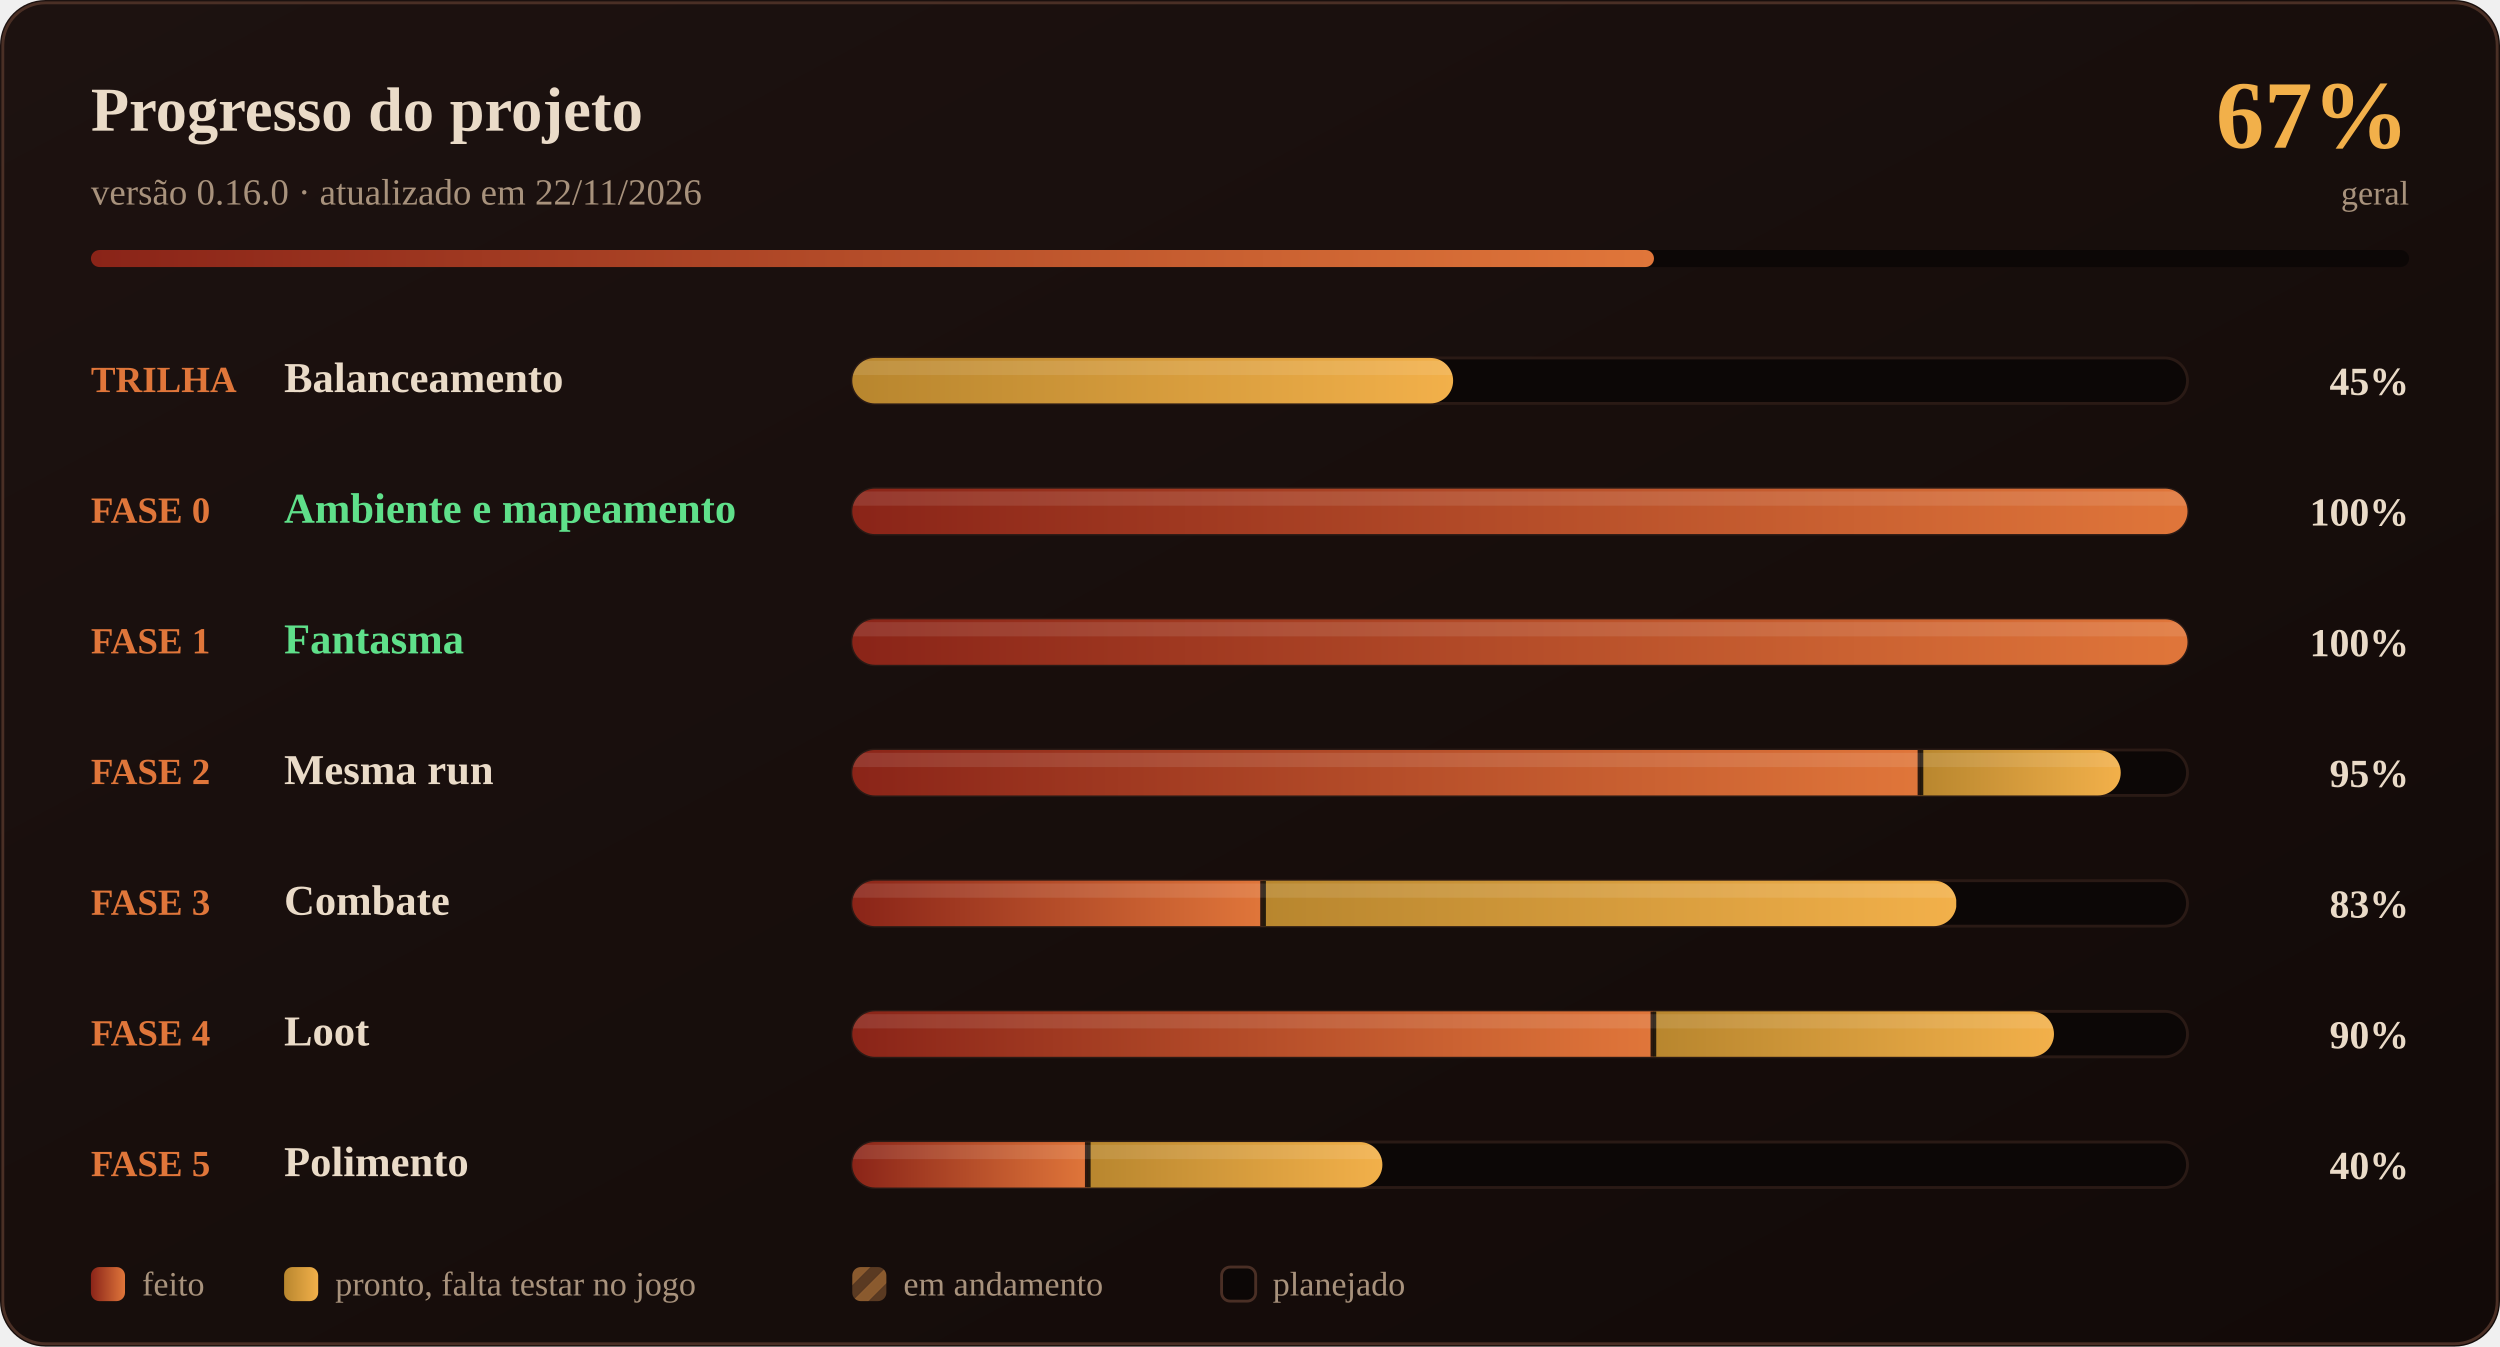
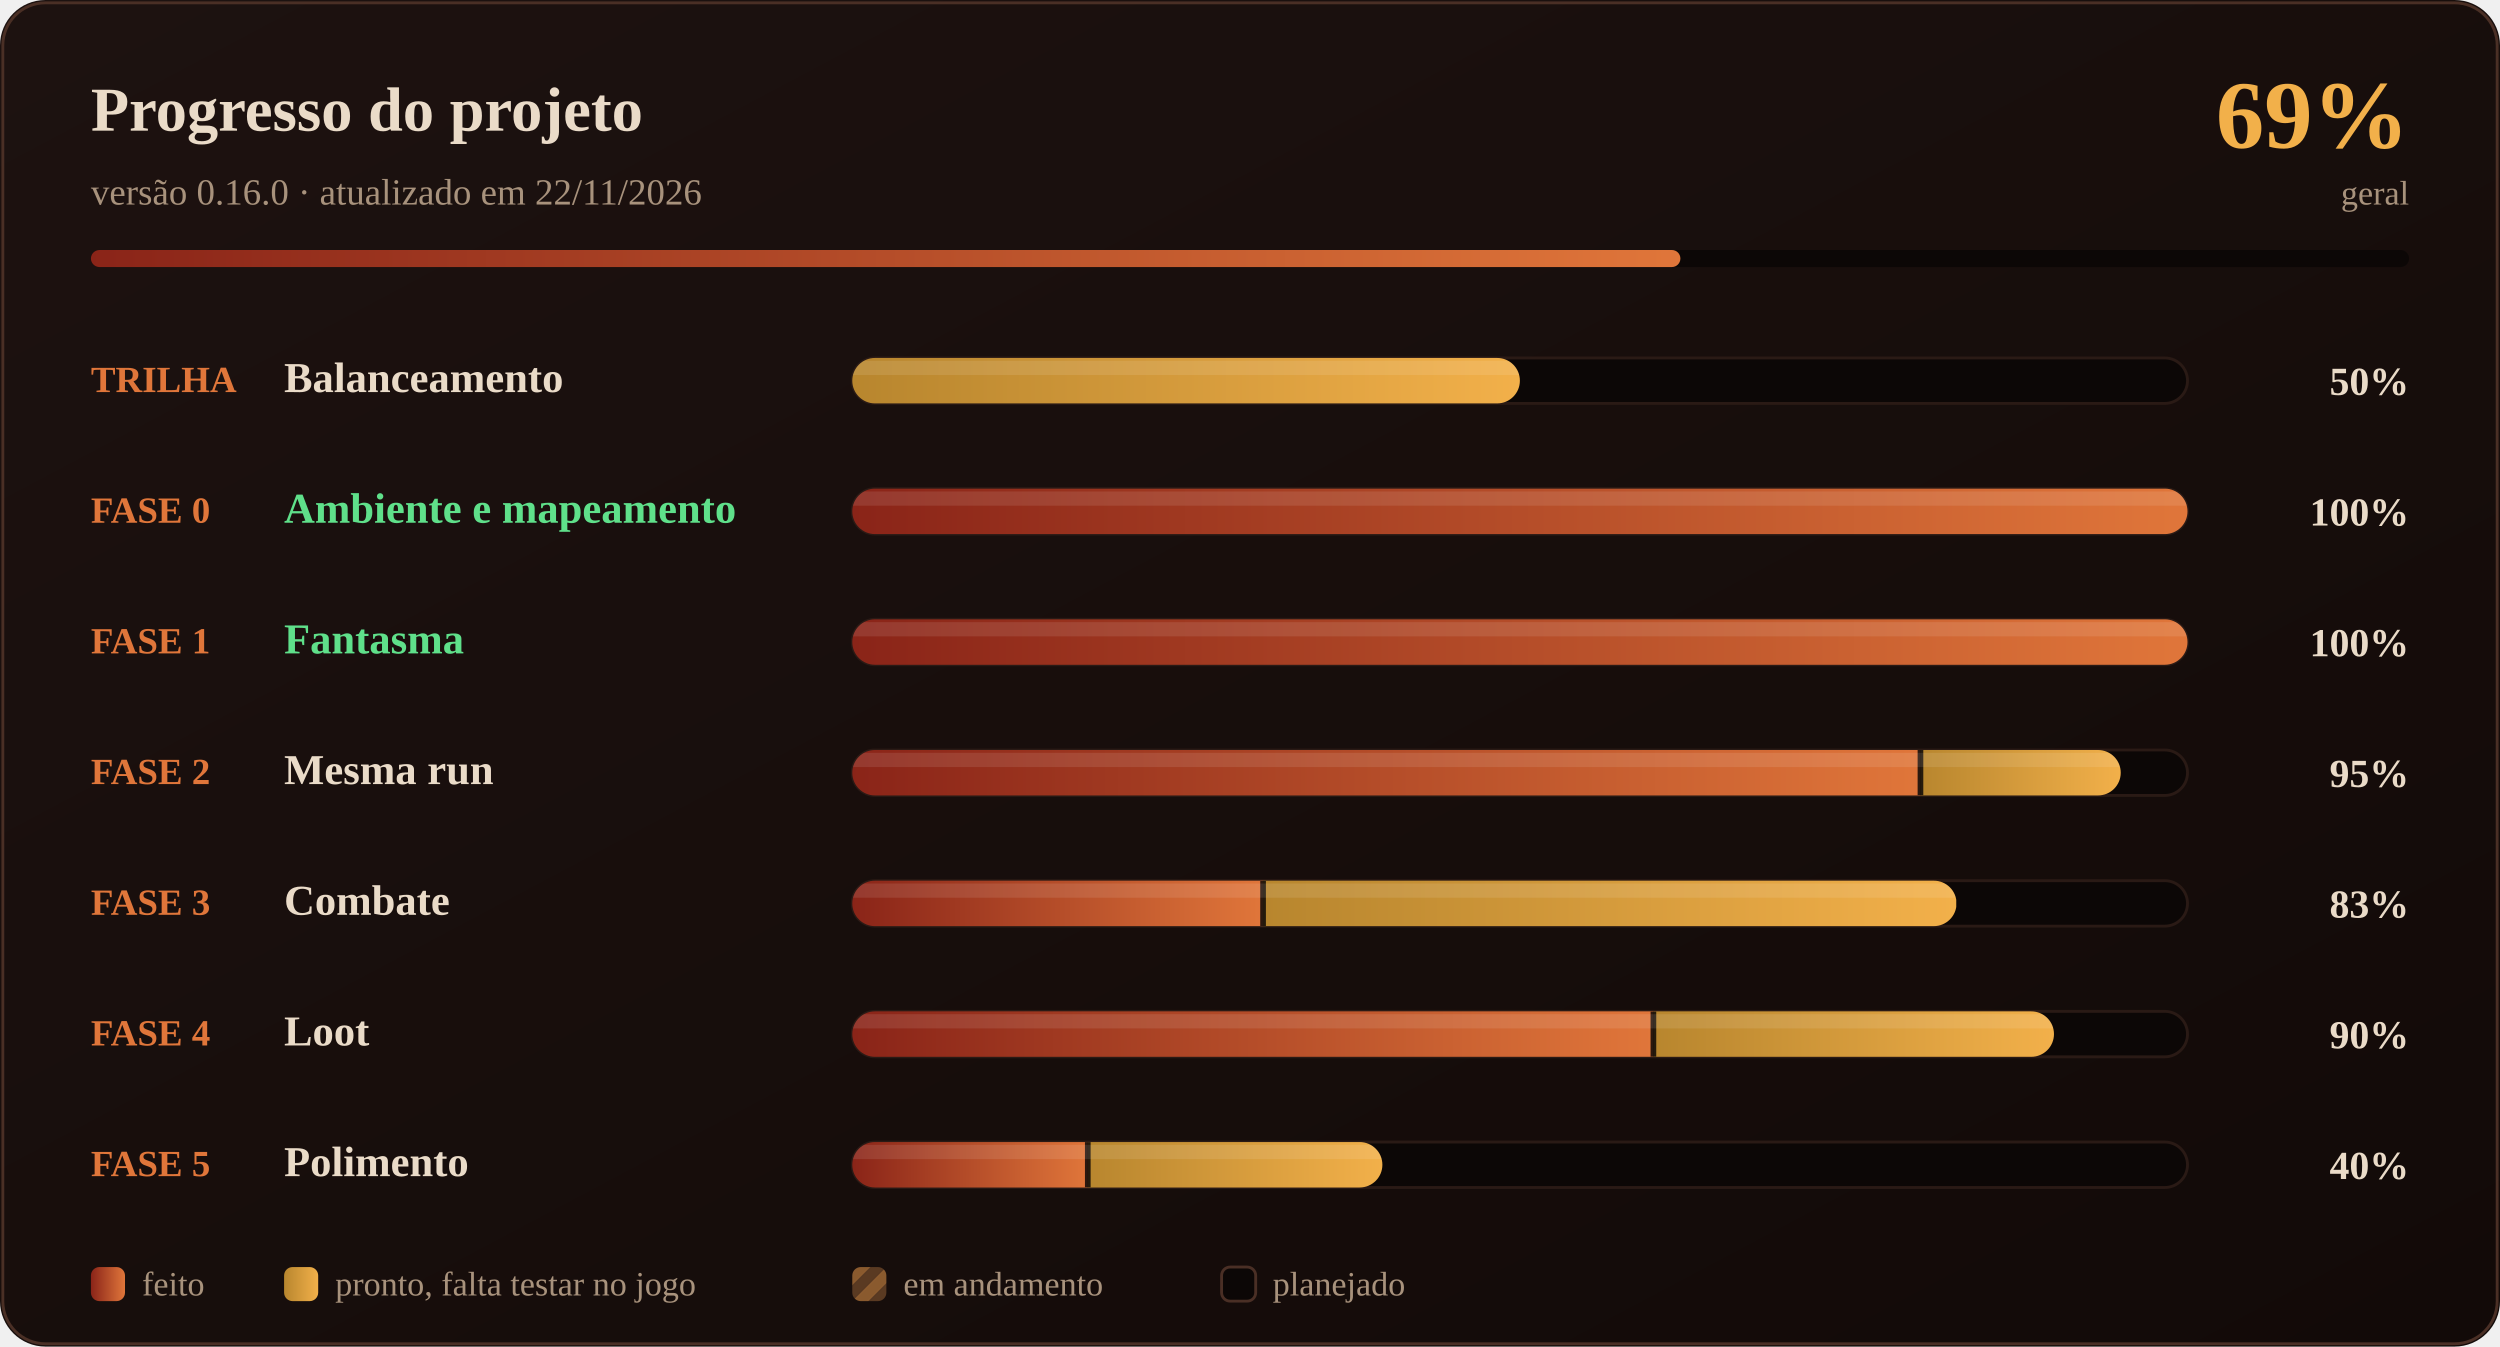
<svg xmlns="http://www.w3.org/2000/svg" width="880" height="474" viewBox="0 0 880 474" font-family="Georgia, 'Times New Roman', serif">
  <defs>
    <linearGradient id="fundo" x1="0" y1="0" x2="1" y2="1">
      <stop offset="0" stop-color="#1d1210" />
      <stop offset="1" stop-color="#120a08" />
    </linearGradient>
    <linearGradient id="fogo" x1="0" y1="0" x2="1" y2="0">
      <stop offset="0" stop-color="#8a2418" />
      <stop offset="1" stop-color="#e0763a" />
    </linearGradient>
    <linearGradient id="teste" x1="0" y1="0" x2="1" y2="0">
      <stop offset="0" stop-color="#b8862e" />
      <stop offset="1" stop-color="#f2b04a" />
    </linearGradient>
    <pattern id="andamento" width="8" height="8" patternUnits="userSpaceOnUse" patternTransform="rotate(45)">
      <rect width="8" height="8" fill="#5a3a22" />
      <rect width="4" height="8" fill="#8a5a2e" />
    </pattern>
  </defs>
  <rect width="880" height="474" rx="16" fill="url(#fundo)" />
  <rect x="1" y="1" width="878" height="472" rx="15" fill="none" stroke="#4a2f25" />
  <text x="32" y="46" fill="#eadbc8" font-size="22" font-weight="700">Progresso do projeto</text>
  <text x="32" y="72" fill="#a8927c" font-size="13">versão 0.16.0 · atualizado em 22/11/2026</text>
-   <text x="848" y="52" fill="#f2b04a" font-size="34" font-weight="800" text-anchor="end">67%</text>
+   <text x="848" y="52" fill="#f2b04a" font-size="34" font-weight="800" text-anchor="end">69%</text>
  <text x="848" y="72" fill="#a8927c" font-size="12" text-anchor="end">geral</text>
  <rect x="32" y="88" width="816" height="6" rx="3" fill="#0c0706" />
-   <rect x="32" y="88" width="550.2" height="6" rx="3" fill="url(#fogo)" />
+   <rect x="32" y="88" width="559.5" height="6" rx="3" fill="url(#fogo)" />
  <text x="32" y="138" fill="#e0763a" font-size="13" font-weight="700">TRILHA</text>
  <text x="100" y="138" fill="#eadbc8" font-size="15" font-weight="600">Balanceamento</text>
  <rect x="300" y="126" width="470" height="16" rx="8" fill="#0c0706" stroke="#2a1a15" />
  <clipPath id="barra0">
-     <rect x="300" y="126" width="211.5" height="16" rx="8" />
+     <rect x="300" y="126" width="235.0" height="16" rx="8" />
  </clipPath>
  <g clip-path="url(#barra0)">
-     <rect x="300.0" y="126" width="211.5" height="16" fill="url(#teste)" />
-     <rect x="300" y="127" width="211.5" height="5" fill="#fff" opacity="0.10" />
+     <rect x="300.0" y="126" width="235.0" height="16" fill="url(#teste)" />
+     <rect x="300" y="127" width="235.0" height="5" fill="#fff" opacity="0.10" />
  </g>
-   <text x="848" y="139" fill="#eadbc8" font-size="14" font-weight="700" text-anchor="end">45%</text>
+   <text x="848" y="139" fill="#eadbc8" font-size="14" font-weight="700" text-anchor="end">50%</text>
  <text x="32" y="184" fill="#e0763a" font-size="13" font-weight="700">FASE 0</text>
  <text x="100" y="184" fill="#5fe08a" font-size="15" font-weight="600">Ambiente e mapeamento</text>
  <rect x="300" y="172" width="470" height="16" rx="8" fill="#0c0706" stroke="#2a1a15" />
  <clipPath id="barra1">
    <rect x="300" y="172" width="470.0" height="16" rx="8" />
  </clipPath>
  <g clip-path="url(#barra1)">
    <rect x="300.0" y="172" width="470.0" height="16" fill="url(#fogo)" />
    <rect x="300" y="173" width="470.0" height="5" fill="#fff" opacity="0.10" />
  </g>
  <text x="848" y="185" fill="#eadbc8" font-size="14" font-weight="700" text-anchor="end">100%</text>
  <text x="32" y="230" fill="#e0763a" font-size="13" font-weight="700">FASE 1</text>
  <text x="100" y="230" fill="#5fe08a" font-size="15" font-weight="600">Fantasma</text>
  <rect x="300" y="218" width="470" height="16" rx="8" fill="#0c0706" stroke="#2a1a15" />
  <clipPath id="barra2">
    <rect x="300" y="218" width="470.0" height="16" rx="8" />
  </clipPath>
  <g clip-path="url(#barra2)">
    <rect x="300.0" y="218" width="470.0" height="16" fill="url(#fogo)" />
    <rect x="300" y="219" width="470.0" height="5" fill="#fff" opacity="0.10" />
  </g>
  <text x="848" y="231" fill="#eadbc8" font-size="14" font-weight="700" text-anchor="end">100%</text>
  <text x="32" y="276" fill="#e0763a" font-size="13" font-weight="700">FASE 2</text>
  <text x="100" y="276" fill="#eadbc8" font-size="15" font-weight="600">Mesma run</text>
  <rect x="300" y="264" width="470" height="16" rx="8" fill="#0c0706" stroke="#2a1a15" />
  <clipPath id="barra3">
    <rect x="300" y="264" width="446.5" height="16" rx="8" />
  </clipPath>
  <g clip-path="url(#barra3)">
    <rect x="300.0" y="264" width="376.0" height="16" fill="url(#fogo)" />
    <rect x="676.0" y="264" width="70.5" height="16" fill="url(#teste)" />
    <rect x="675.0" y="264" width="2" height="16" fill="#0c0706" opacity="0.85" />
    <rect x="300" y="265" width="446.5" height="5" fill="#fff" opacity="0.10" />
  </g>
  <text x="848" y="277" fill="#eadbc8" font-size="14" font-weight="700" text-anchor="end">95%</text>
  <text x="32" y="322" fill="#e0763a" font-size="13" font-weight="700">FASE 3</text>
  <text x="100" y="322" fill="#eadbc8" font-size="15" font-weight="600">Combate</text>
  <rect x="300" y="310" width="470" height="16" rx="8" fill="#0c0706" stroke="#2a1a15" />
  <clipPath id="barra4">
    <rect x="300" y="310" width="388.7" height="16" rx="8" />
  </clipPath>
  <g clip-path="url(#barra4)">
    <rect x="300.0" y="310" width="144.6" height="16" fill="url(#fogo)" />
    <rect x="444.6" y="310" width="244.0" height="16" fill="url(#teste)" />
    <rect x="443.6" y="310" width="2" height="16" fill="#0c0706" opacity="0.85" />
    <rect x="300" y="311" width="388.7" height="5" fill="#fff" opacity="0.10" />
  </g>
  <text x="848" y="323" fill="#eadbc8" font-size="14" font-weight="700" text-anchor="end">83%</text>
  <text x="32" y="368" fill="#e0763a" font-size="13" font-weight="700">FASE 4</text>
  <text x="100" y="368" fill="#eadbc8" font-size="15" font-weight="600">Loot</text>
  <rect x="300" y="356" width="470" height="16" rx="8" fill="#0c0706" stroke="#2a1a15" />
  <clipPath id="barra5">
    <rect x="300" y="356" width="423.0" height="16" rx="8" />
  </clipPath>
  <g clip-path="url(#barra5)">
    <rect x="300.0" y="356" width="282.0" height="16" fill="url(#fogo)" />
    <rect x="582.0" y="356" width="141.0" height="16" fill="url(#teste)" />
    <rect x="581.0" y="356" width="2" height="16" fill="#0c0706" opacity="0.85" />
    <rect x="300" y="357" width="423.0" height="5" fill="#fff" opacity="0.10" />
  </g>
  <text x="848" y="369" fill="#eadbc8" font-size="14" font-weight="700" text-anchor="end">90%</text>
  <text x="32" y="414" fill="#e0763a" font-size="13" font-weight="700">FASE 5</text>
  <text x="100" y="414" fill="#eadbc8" font-size="15" font-weight="600">Polimento</text>
  <rect x="300" y="402" width="470" height="16" rx="8" fill="#0c0706" stroke="#2a1a15" />
  <clipPath id="barra6">
    <rect x="300" y="402" width="186.6" height="16" rx="8" />
  </clipPath>
  <g clip-path="url(#barra6)">
    <rect x="300.0" y="402" width="82.9" height="16" fill="url(#fogo)" />
    <rect x="382.9" y="402" width="103.7" height="16" fill="url(#teste)" />
    <rect x="381.9" y="402" width="2" height="16" fill="#0c0706" opacity="0.85" />
    <rect x="300" y="403" width="186.6" height="5" fill="#fff" opacity="0.10" />
  </g>
  <text x="848" y="415" fill="#eadbc8" font-size="14" font-weight="700" text-anchor="end">40%</text>
  <rect x="32" y="446" width="12" height="12" rx="3" fill="url(#fogo)" />
  <text x="50" y="456" fill="#a8927c" font-size="12">feito</text>
  <rect x="100" y="446" width="12" height="12" rx="3" fill="url(#teste)" />
  <text x="118" y="456" fill="#a8927c" font-size="12">pronto, falta testar no jogo</text>
  <rect x="300" y="446" width="12" height="12" rx="3" fill="url(#andamento)" />
  <text x="318" y="456" fill="#a8927c" font-size="12">em andamento</text>
  <rect x="430" y="446" width="12" height="12" rx="3" fill="#0c0706" stroke="#4a2f25" />
  <text x="448" y="456" fill="#a8927c" font-size="12">planejado</text>
</svg>
